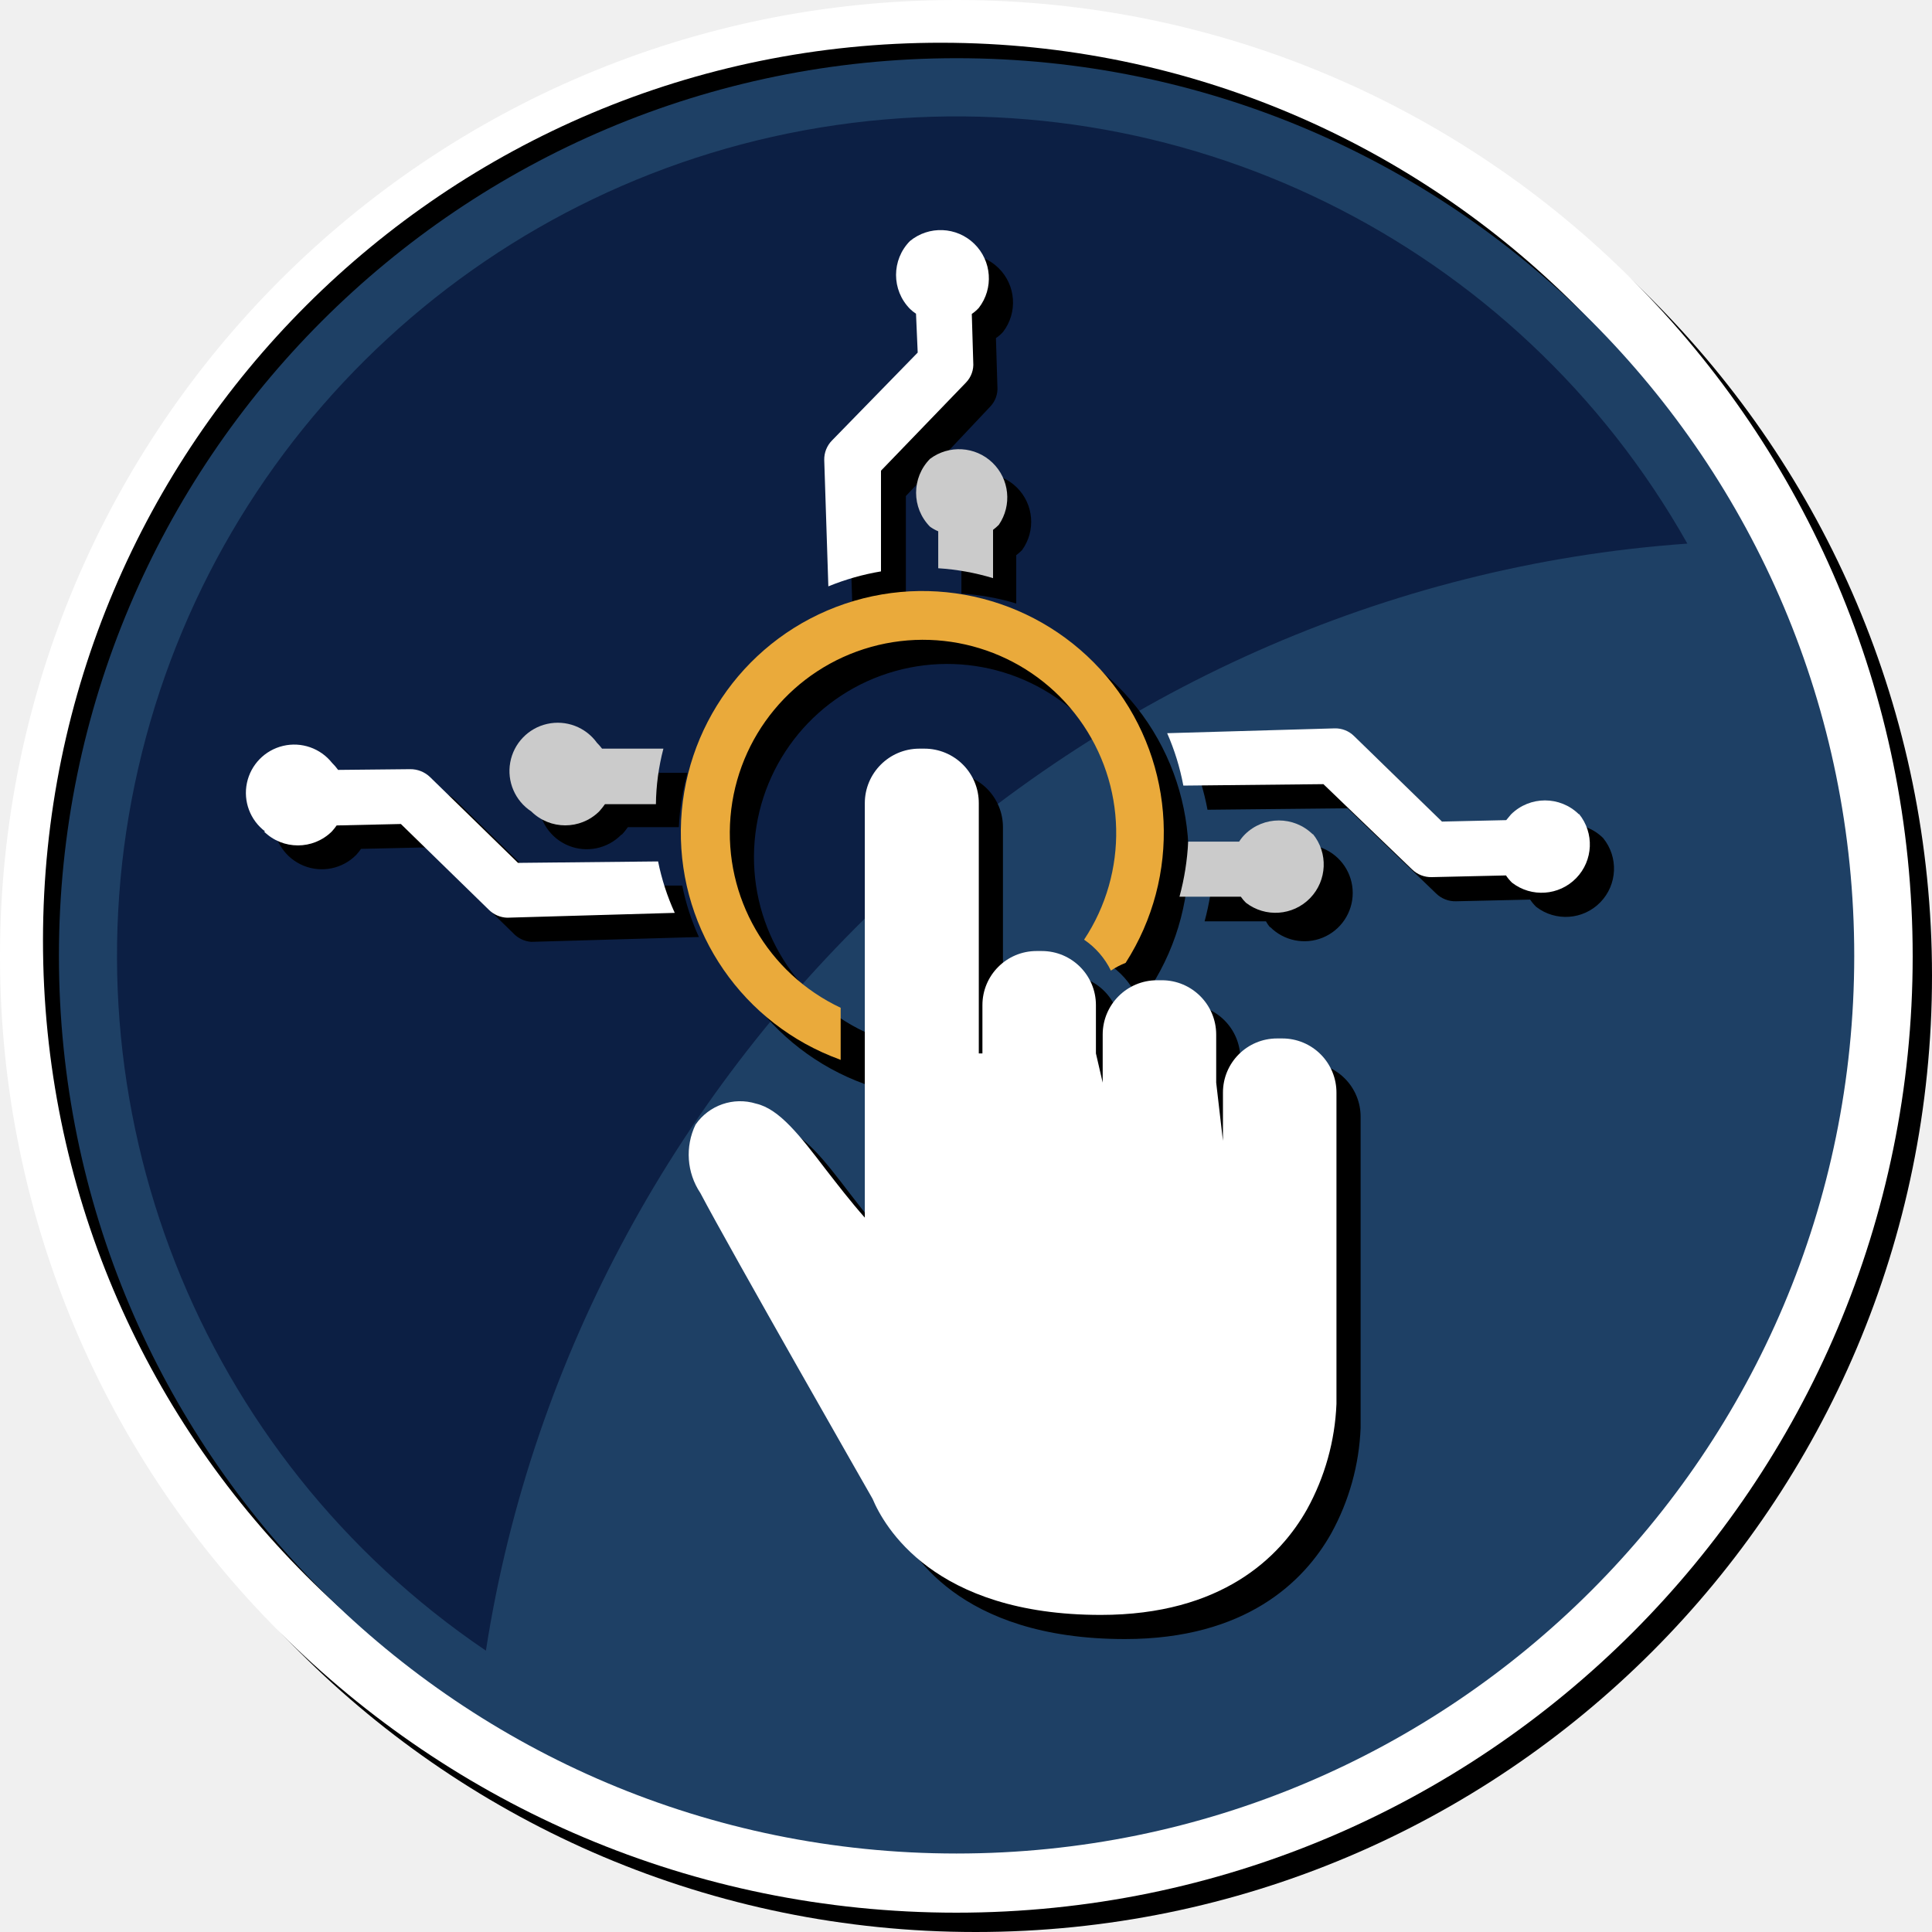
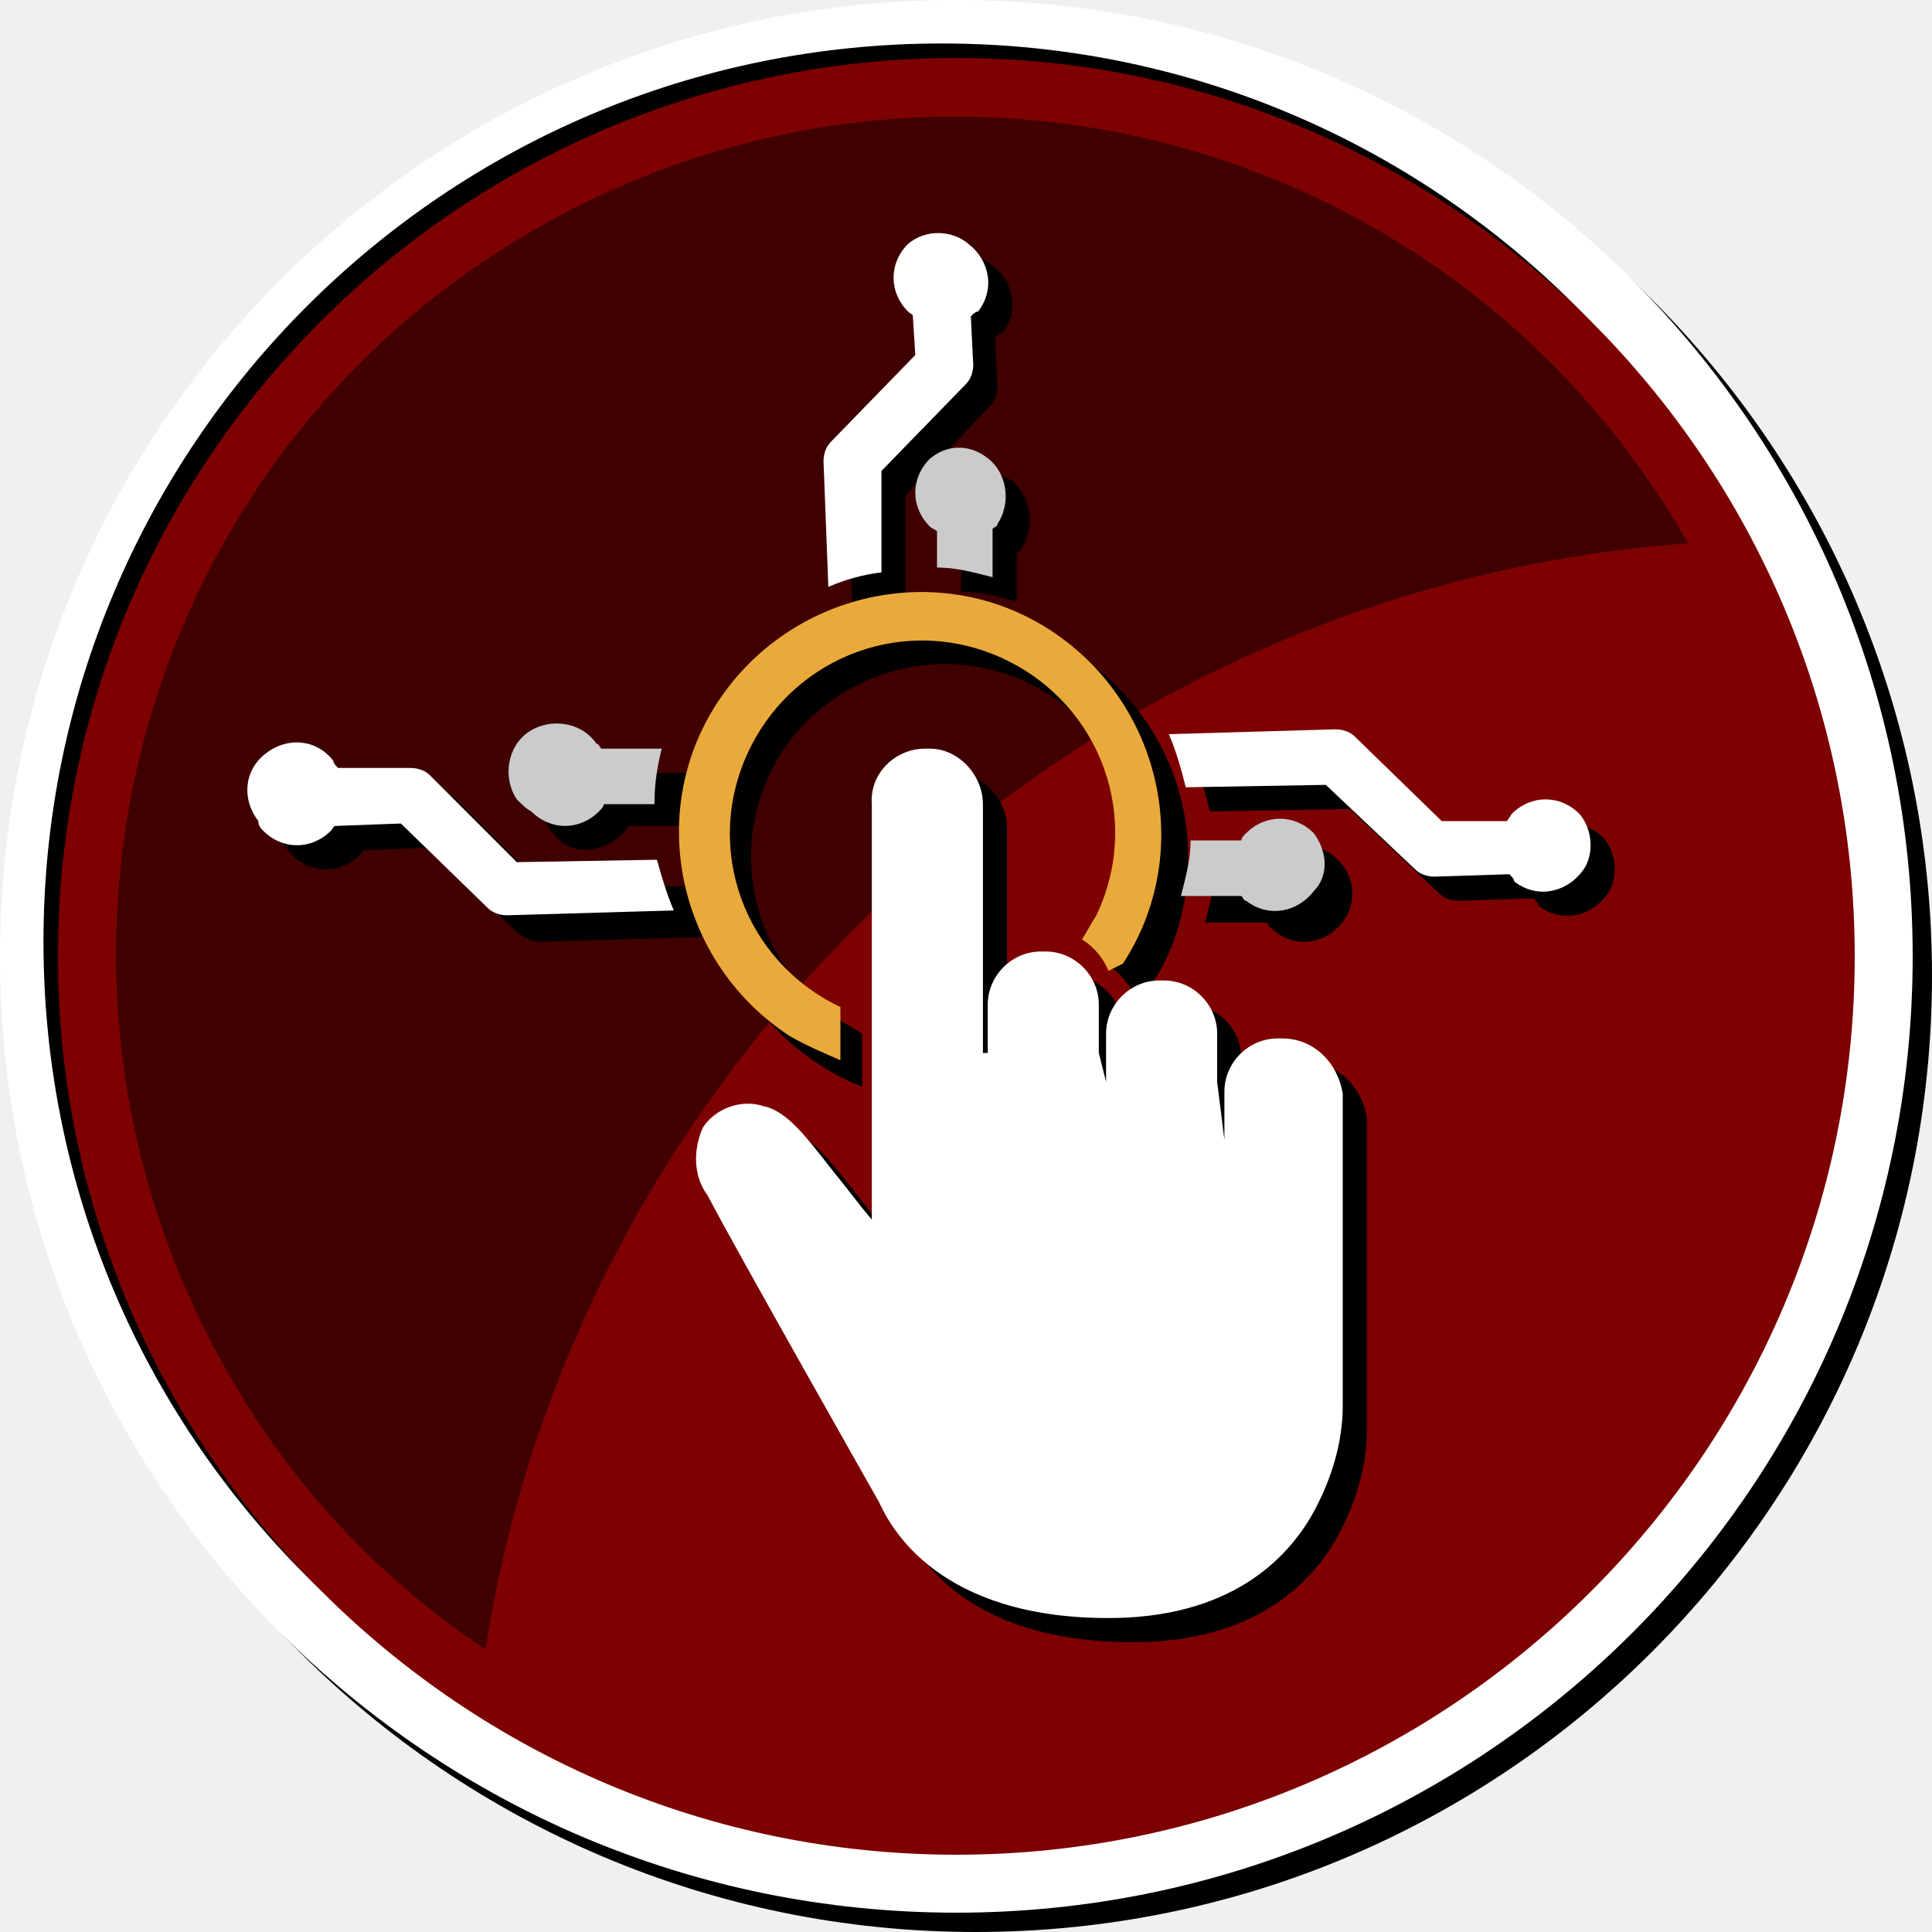
- <svg xmlns="http://www.w3.org/2000/svg" id="Layer_1" data-name="Layer 1" viewBox="0 0 80 80">
-   <defs>
-     <style>.cls-1{fill:#fff;}.cls-2{fill:#1e4065;}.cls-3{fill:#0c1f44;}.cls-4{fill:#eaaa3b;}.cls-5{fill:#cbcbcb;}</style>
-   </defs>
+ <svg xmlns="http://www.w3.org/2000/svg" version="1.1" id="Layer_1" x="0px" y="0px" viewBox="0 0 80 80" style="enable-background:new 0 0 80 80;" xml:space="preserve">
+   <style type="text/css">
+ 	.st0{fill:#FFFFFF;}
+ 	.st1{fill:#7E0101;}
+ 	.st2{fill:#400000;}
+ 	.st3{fill:#EAAA3B;}
+ 	.st4{fill:#CBCBCB;}
+ </style>
  <circle cx="40.4" cy="40.4" r="39.6" />
-   <circle class="cls-1" cx="39.6" cy="39.6" r="39.6" />
-   <path d="M76.14,38.94A37.18,37.18,0,1,1,39,1.77,37.18,37.18,0,0,1,76.14,38.94Z" />
-   <path class="cls-2" d="M76.78,39.59A37.17,37.17,0,1,1,39.61,2.41,37.17,37.17,0,0,1,76.78,39.59Z" />
-   <path class="cls-3" d="M69.87,22.51A34.75,34.75,0,1,0,20.12,68.35C23.94,43.8,44.77,24.28,69.87,22.51Z" />
-   <path d="M29.22,35.5a10,10,0,1,1,18.43,5.37,3.21,3.21,0,0,0-.61.32,3.3,3.3,0,0,0-1.15-1.28,8,8,0,1,0-10.08,2.82v2.16A10,10,0,0,1,29.22,35.5ZM54.09,44h-.21a2.24,2.24,0,0,0-2.24,2.24v2l-.28-2.41v-2a2.25,2.25,0,0,0-2.24-2.24H48.9a2.25,2.25,0,0,0-2.24,2.24v2l-.28-1.21v-2a2.24,2.24,0,0,0-2.24-2.24h-.22a2.24,2.24,0,0,0-2.24,2.24v2h-.15V34.26A2.25,2.25,0,0,0,39.28,32h-.22a2.26,2.26,0,0,0-2.25,2.26V51.42c-.6-.68-1.13-1.37-1.62-2-1.07-1.4-1.92-2.5-2.88-2.72a2.24,2.24,0,0,0-2.51.87A2.86,2.86,0,0,0,30,50.4c1.23,2.34,7.13,12.66,7.13,12.66.47,1.12,2.52,4.81,9.45,4.81v0c5,0,7.42-2.38,8.54-4.37a9.86,9.86,0,0,0,1.22-4.37V46.26A2.24,2.24,0,0,0,54.09,44Zm-1.5-5.62a2,2,0,1,0,0-2.81,1.76,1.76,0,0,0-.24.3l-2.11,0a10.64,10.64,0,0,1-.36,2.28l2.54,0A1.64,1.64,0,0,0,52.59,38.4Zm13.79-3.68a2,2,0,0,0-2.81,0l-.2.24-2.66.06-3.64-3.54a1.1,1.1,0,0,0-.8-.32l-6.94.2A10,10,0,0,1,50,33.53l5.8-.06L59.47,37a1.13,1.13,0,0,0,.82.32l3.07-.07a1.81,1.81,0,0,0,.25.3,2,2,0,0,0,2.77-2.85Zm-40.62-.15a3.15,3.15,0,0,0,.24-.3l2.11,0A10.05,10.05,0,0,1,28.47,32l-2.54,0a2.25,2.25,0,0,0-.21-.24,2,2,0,1,0,0,2.81Zm-3.27,2.12-3.65-3.56a1.17,1.17,0,0,0-.82-.32L15,32.88a2.26,2.26,0,0,0-.25-.29,2,2,0,1,0,0,2.81,2.43,2.43,0,0,0,.2-.25l2.66-.06,3.64,3.55A1.13,1.13,0,0,0,22,39l6.94-.2a9.82,9.82,0,0,1-.69-2.13ZM39.51,20a2,2,0,0,0,0,2.81,1.76,1.76,0,0,0,.3.24l0,1.53a10,10,0,0,1,2.27.41l0-2a2.25,2.25,0,0,0,.24-.21A2,2,0,0,0,39.51,20Zm-2,4.71,0-4.17L41,16.84A1.08,1.08,0,0,0,41.3,16L41.24,14a1.68,1.68,0,0,0,.29-.25,2,2,0,0,0-2.85-2.77,2,2,0,0,0,0,2.81,1.57,1.57,0,0,0,.25.2L39,15.6l-3.55,3.64a1.12,1.12,0,0,0-.32.81l.17,5.23A10.24,10.24,0,0,1,37.48,24.66Z" />
-   <path class="cls-4" d="M34.81,43.89V41.73a8,8,0,1,1,10.08-2.82A3.3,3.3,0,0,1,46,40.19a3.21,3.21,0,0,1,.61-.32,10,10,0,1,0-11.84,4Z" />
-   <path class="cls-1" d="M53.09,43h-.21a2.24,2.24,0,0,0-2.24,2.24v2l-.28-2.41v-2a2.25,2.25,0,0,0-2.24-2.24H47.9a2.25,2.25,0,0,0-2.24,2.24v2l-.28-1.21v-2a2.24,2.24,0,0,0-2.24-2.24h-.22a2.24,2.24,0,0,0-2.24,2.24v2h-.15V33.26A2.25,2.25,0,0,0,38.28,31h-.22a2.26,2.26,0,0,0-2.25,2.26V50.42c-.6-.68-1.13-1.37-1.62-2-1.07-1.4-1.92-2.5-2.88-2.72a2.24,2.24,0,0,0-2.51.87A2.86,2.86,0,0,0,29,49.4c1.23,2.34,7.13,12.66,7.13,12.66.47,1.12,2.52,4.81,9.45,4.81v0c5,0,7.42-2.38,8.54-4.37a9.86,9.86,0,0,0,1.22-4.37V45.26A2.24,2.24,0,0,0,53.09,43Z" />
-   <path class="cls-5" d="M54.36,34.55a2,2,0,0,0-2.81,0,1.76,1.76,0,0,0-.24.3l-2.11,0a10.64,10.64,0,0,1-.36,2.28l2.54,0a1.64,1.64,0,0,0,.21.25,2,2,0,0,0,2.77-2.85Z" />
-   <path class="cls-1" d="M65.38,33.72a2,2,0,0,0-2.81,0l-.2.24-2.66.06-3.64-3.54a1.1,1.1,0,0,0-.8-.32l-6.94.2A10,10,0,0,1,49,32.53l5.8-.06L58.47,36a1.13,1.13,0,0,0,.82.32l3.07-.07a1.81,1.81,0,0,0,.25.3,2,2,0,0,0,2.77-2.85Z" />
-   <path class="cls-5" d="M22,33.6a2,2,0,0,0,2.81,0,3.15,3.15,0,0,0,.24-.3l2.11,0A9.52,9.52,0,0,1,27.47,31l-2.54,0a2.25,2.25,0,0,0-.21-.24A2,2,0,1,0,22,33.6Z" />
-   <path class="cls-1" d="M10.93,34.43a2,2,0,0,0,2.81,0,2.43,2.43,0,0,0,.2-.25l2.66-.06,3.64,3.55A1.13,1.13,0,0,0,21,38l6.94-.2a9.82,9.82,0,0,1-.69-2.13l-5.8.06-3.65-3.56a1.17,1.17,0,0,0-.82-.32L14,31.88a2.26,2.26,0,0,0-.25-.29,2,2,0,1,0-2.77,2.84Z" />
-   <path class="cls-5" d="M38.85,22l0,1.53a10,10,0,0,1,2.27.41l0-2a2.25,2.25,0,0,0,.24-.21A2,2,0,0,0,38.51,19a2,2,0,0,0,0,2.81A1.76,1.76,0,0,0,38.85,22Z" />
-   <path class="cls-1" d="M36.48,23.66l0-4.17L40,15.84A1.08,1.08,0,0,0,40.3,15L40.24,13a1.68,1.68,0,0,0,.29-.25,2,2,0,0,0-2.85-2.77,2,2,0,0,0,0,2.81,1.57,1.57,0,0,0,.25.2L38,14.6l-3.55,3.64a1.12,1.12,0,0,0-.32.81l.17,5.23A10.24,10.24,0,0,1,36.48,23.66Z" />
+   <circle class="st0" cx="39.6" cy="39.6" r="39.6" />
+   <path d="M76.1,38.9c0,20.5-16.6,37.2-37.2,37.2C18.4,76.1,1.8,59.5,1.8,39S18.4,1.8,39,1.8c0,0,0,0,0,0  C59.5,1.8,76.1,18.4,76.1,38.9z" />
+   <path class="st1" d="M76.8,39.6c0,20.5-16.7,37.2-37.2,37.2S2.4,60.1,2.4,39.6C2.4,19,19.1,2.4,39.6,2.4  C60.1,2.4,76.8,19.1,76.8,39.6C76.8,39.6,76.8,39.6,76.8,39.6z" />
+   <path class="st2" d="M69.9,22.5C60.4,5.8,39.3-0.1,22.5,9.3S-0.1,39.9,9.3,56.6c2.6,4.7,6.3,8.7,10.8,11.7  C23.9,43.8,44.8,24.3,69.9,22.5z" />
+   <path d="M29.2,35.5c0-5.5,4.5-10,10-10s10,4.5,10,10c0,1.9-0.5,3.8-1.6,5.4c-0.2,0.1-0.4,0.2-0.6,0.3c-0.3-0.5-0.7-1-1.2-1.3  c2.4-3.7,1.4-8.6-2.3-11.1c-3.7-2.4-8.6-1.4-11.1,2.3c-2.4,3.7-1.4,8.6,2.3,11.1c0.3,0.2,0.7,0.4,1,0.6v2.2  C31.9,43.5,29.2,39.7,29.2,35.5z M54.1,44h-0.2c-1.2,0-2.2,1-2.2,2.2v0v2l-0.3-2.4v-2c0-1.2-1-2.2-2.2-2.2h-0.2  c-1.2,0-2.2,1-2.2,2.2v2l-0.3-1.2v-2c0-1.2-1-2.2-2.2-2.2h0h-0.2c-1.2,0-2.2,1-2.2,2.2v0v2h-0.2V34.3c0-1.2-1-2.3-2.2-2.3  c0,0,0,0,0,0h-0.2c-1.2,0-2.3,1-2.2,2.3v17.2c-0.6-0.7-1.1-1.4-1.6-2c-1.1-1.4-1.9-2.5-2.9-2.7c-0.9-0.3-2,0.1-2.5,0.9  c-0.4,0.9-0.4,2,0.2,2.8c1.2,2.3,7.1,12.7,7.1,12.7c0.5,1.1,2.5,4.8,9.5,4.8l0,0c5,0,7.4-2.4,8.5-4.4c0.7-1.3,1.2-2.8,1.2-4.4V46.3  C56.4,45,55.4,44,54.1,44C54.1,44,54.1,44,54.1,44z M52.6,38.4c0.8,0.8,2,0.8,2.8,0c0.8-0.8,0.8-2,0-2.8c-0.8-0.8-2-0.8-2.8,0  c0,0,0,0,0,0c-0.1,0.1-0.2,0.2-0.2,0.3h-2.1c0,0.8-0.2,1.5-0.4,2.3h2.5C52.5,38.2,52.5,38.3,52.6,38.4L52.6,38.4z M66.4,34.7  c-0.8-0.8-2-0.8-2.8,0l-0.2,0.2L60.7,35l-3.6-3.5c-0.2-0.2-0.5-0.3-0.8-0.3l-6.9,0.2c0.3,0.7,0.5,1.4,0.7,2.2l5.8-0.1l3.7,3.5  c0.2,0.2,0.5,0.3,0.8,0.3l3.1-0.1c0.1,0.1,0.2,0.2,0.2,0.3c0.9,0.7,2.1,0.5,2.8-0.4C67,36.5,67,35.4,66.4,34.7z M25.8,34.5  c0.1-0.1,0.2-0.2,0.2-0.3h2.1c0-0.8,0.2-1.5,0.4-2.2h-2.5c-0.1-0.1-0.1-0.2-0.2-0.2c-0.8-0.8-2-0.8-2.8,0s-0.8,2,0,2.8  C23.6,35.4,24.9,35.4,25.8,34.5C25.7,34.6,25.7,34.6,25.8,34.5L25.8,34.5z M22.5,36.7l-3.6-3.6c-0.2-0.2-0.5-0.3-0.8-0.3l-3,0.1  c-0.1-0.1-0.2-0.2-0.2-0.3c-0.8-0.8-2-0.8-2.8,0c-0.8,0.8-0.8,2,0,2.8c0.8,0.8,2,0.8,2.8,0c0,0,0,0,0,0c0.1-0.1,0.1-0.2,0.2-0.2  l2.7-0.1l3.6,3.5c0.2,0.2,0.5,0.3,0.8,0.4l6.9-0.2c-0.3-0.7-0.5-1.4-0.7-2.1H22.5z M39.5,20c-0.8,0.8-0.8,2,0,2.8  c0.1,0.1,0.2,0.2,0.3,0.2v1.5c0.8,0,1.5,0.2,2.3,0.4v-2c0.1-0.1,0.2-0.1,0.2-0.2c0.6-0.9,0.4-2.1-0.4-2.8  C41.2,19.5,40.2,19.5,39.5,20z M37.5,24.7v-4.2l3.5-3.7c0.2-0.2,0.3-0.5,0.3-0.8l-0.1-2c0.1-0.1,0.2-0.2,0.3-0.2  c0.7-0.9,0.5-2.1-0.4-2.8c-0.7-0.6-1.8-0.6-2.5,0c-0.8,0.8-0.8,2,0,2.8c0.1,0.1,0.2,0.1,0.2,0.2l0.1,1.6l-3.5,3.6  c-0.2,0.2-0.3,0.5-0.3,0.8l0.2,5.2C36,25,36.7,24.8,37.5,24.7L37.5,24.7z" />
+   <path class="st3" d="M34.8,43.9v-2.2c-4-1.9-5.7-6.6-3.8-10.6c1.9-4,6.6-5.7,10.6-3.8c4,1.9,5.7,6.6,3.8,10.6  c-0.2,0.3-0.4,0.7-0.6,1c0.5,0.3,0.9,0.8,1.1,1.3c0.2-0.1,0.4-0.2,0.6-0.3c3-4.6,1.6-10.8-3-13.8s-10.8-1.6-13.8,3s-1.6,10.8,3,13.8  C33.4,43.3,34.1,43.6,34.8,43.9L34.8,43.9z" />
+   <path class="st0" d="M53.1,43h-0.2c-1.2,0-2.2,1-2.2,2.2v0v2l-0.3-2.4v-2c0-1.2-1-2.2-2.2-2.2h-0.2c-1.2,0-2.2,1-2.2,2.2v2l-0.3-1.2  v-2c0-1.2-1-2.2-2.2-2.2h0h-0.2c-1.2,0-2.2,1-2.2,2.2v0v2h-0.2V33.3c0-1.2-1-2.3-2.2-2.3c0,0,0,0,0,0h-0.2c-1.2,0-2.3,1-2.2,2.3  v17.2c-0.6-0.7-1.1-1.4-1.6-2c-1.1-1.4-1.9-2.5-2.9-2.7c-0.9-0.3-2,0.1-2.5,0.9c-0.4,0.9-0.4,2,0.2,2.8c1.2,2.3,7.1,12.7,7.1,12.7  c0.5,1.1,2.5,4.8,9.5,4.8l0,0c5,0,7.4-2.4,8.5-4.4c0.7-1.3,1.2-2.8,1.2-4.4V45.3C55.4,44,54.4,43,53.1,43C53.1,43,53.1,43,53.1,43z" />
+   <path class="st4" d="M54.4,34.5c-0.8-0.8-2-0.8-2.8,0c-0.1,0.1-0.2,0.2-0.2,0.3h-2.1c0,0.8-0.2,1.5-0.4,2.3h2.5  c0.1,0.1,0.1,0.2,0.2,0.2c0.9,0.7,2.1,0.5,2.8-0.4C55,36.3,55,35.3,54.4,34.5L54.4,34.5z" />
+   <path class="st0" d="M65.4,33.7c-0.8-0.8-2-0.8-2.8,0L62.4,34L59.7,34l-3.6-3.5c-0.2-0.2-0.5-0.3-0.8-0.3l-6.9,0.2  c0.3,0.7,0.5,1.4,0.7,2.2l5.8-0.1l3.7,3.5c0.2,0.2,0.5,0.3,0.8,0.3l3.1-0.1c0.1,0.1,0.2,0.2,0.2,0.3c0.9,0.7,2.1,0.5,2.8-0.4  C66,35.5,66,34.4,65.4,33.7L65.4,33.7z" />
+   <path class="st4" d="M22,33.6c0.8,0.8,2,0.8,2.8,0c0.1-0.1,0.2-0.2,0.2-0.3h2.1c0-0.8,0.1-1.5,0.3-2.3h-2.5  c-0.1-0.1-0.1-0.2-0.2-0.2c-0.6-0.9-1.9-1.1-2.8-0.5c-0.9,0.6-1.1,1.9-0.5,2.8C21.6,33.3,21.8,33.5,22,33.6z" />
+   <path class="st0" d="M10.9,34.4c0.8,0.8,2,0.8,2.8,0c0.1-0.1,0.1-0.2,0.2-0.2l2.7-0.1l3.6,3.5c0.2,0.2,0.5,0.3,0.8,0.3l6.9-0.2  c-0.3-0.7-0.5-1.4-0.7-2.1l-5.8,0.1l-3.6-3.6c-0.2-0.2-0.5-0.3-0.8-0.3l-3,0c-0.1-0.1-0.2-0.2-0.2-0.3c-0.7-0.9-1.9-1-2.8-0.3  c-0.9,0.7-1,1.9-0.3,2.8C10.7,34.2,10.8,34.3,10.9,34.4L10.9,34.4z" />
+   <path class="st4" d="M38.8,22v1.5c0.8,0,1.5,0.2,2.3,0.4v-2c0.1-0.1,0.2-0.1,0.2-0.2c0.6-0.9,0.4-2.2-0.5-2.8  c-0.7-0.5-1.6-0.5-2.3,0.1c-0.8,0.8-0.8,2,0,2.8C38.6,21.9,38.7,21.9,38.8,22z" />
+   <path class="st0" d="M36.5,23.7v-4.2l3.5-3.6c0.2-0.2,0.3-0.5,0.3-0.8l-0.1-2c0.1-0.1,0.2-0.2,0.3-0.2c0.7-0.9,0.5-2.1-0.4-2.8  c-0.7-0.6-1.8-0.6-2.5,0c-0.8,0.8-0.8,2,0,2.8c0.1,0.1,0.2,0.1,0.2,0.2l0.1,1.6l-3.5,3.6c-0.2,0.2-0.3,0.5-0.3,0.8l0.2,5.2  C35,24,35.7,23.8,36.5,23.7z" />
</svg>
